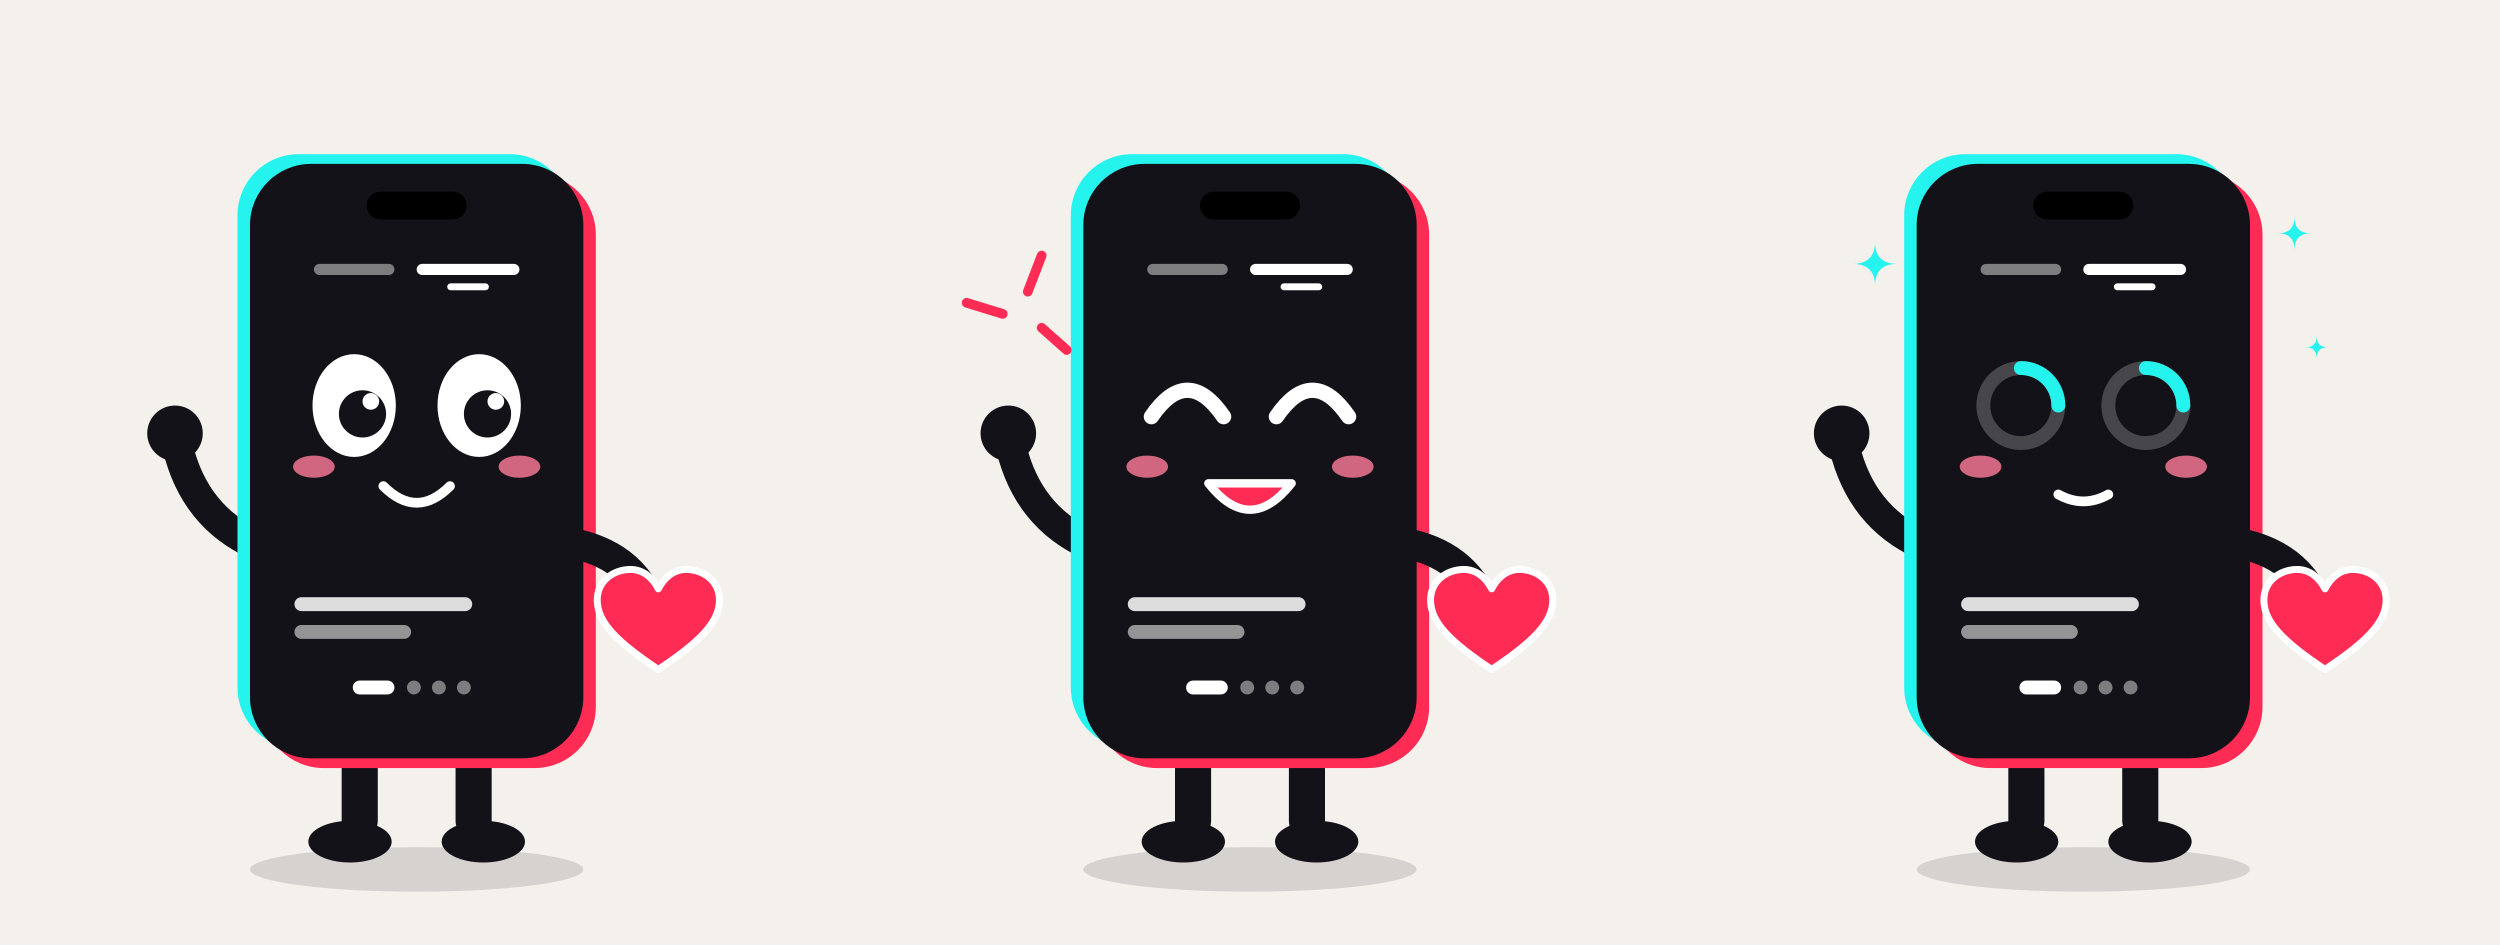
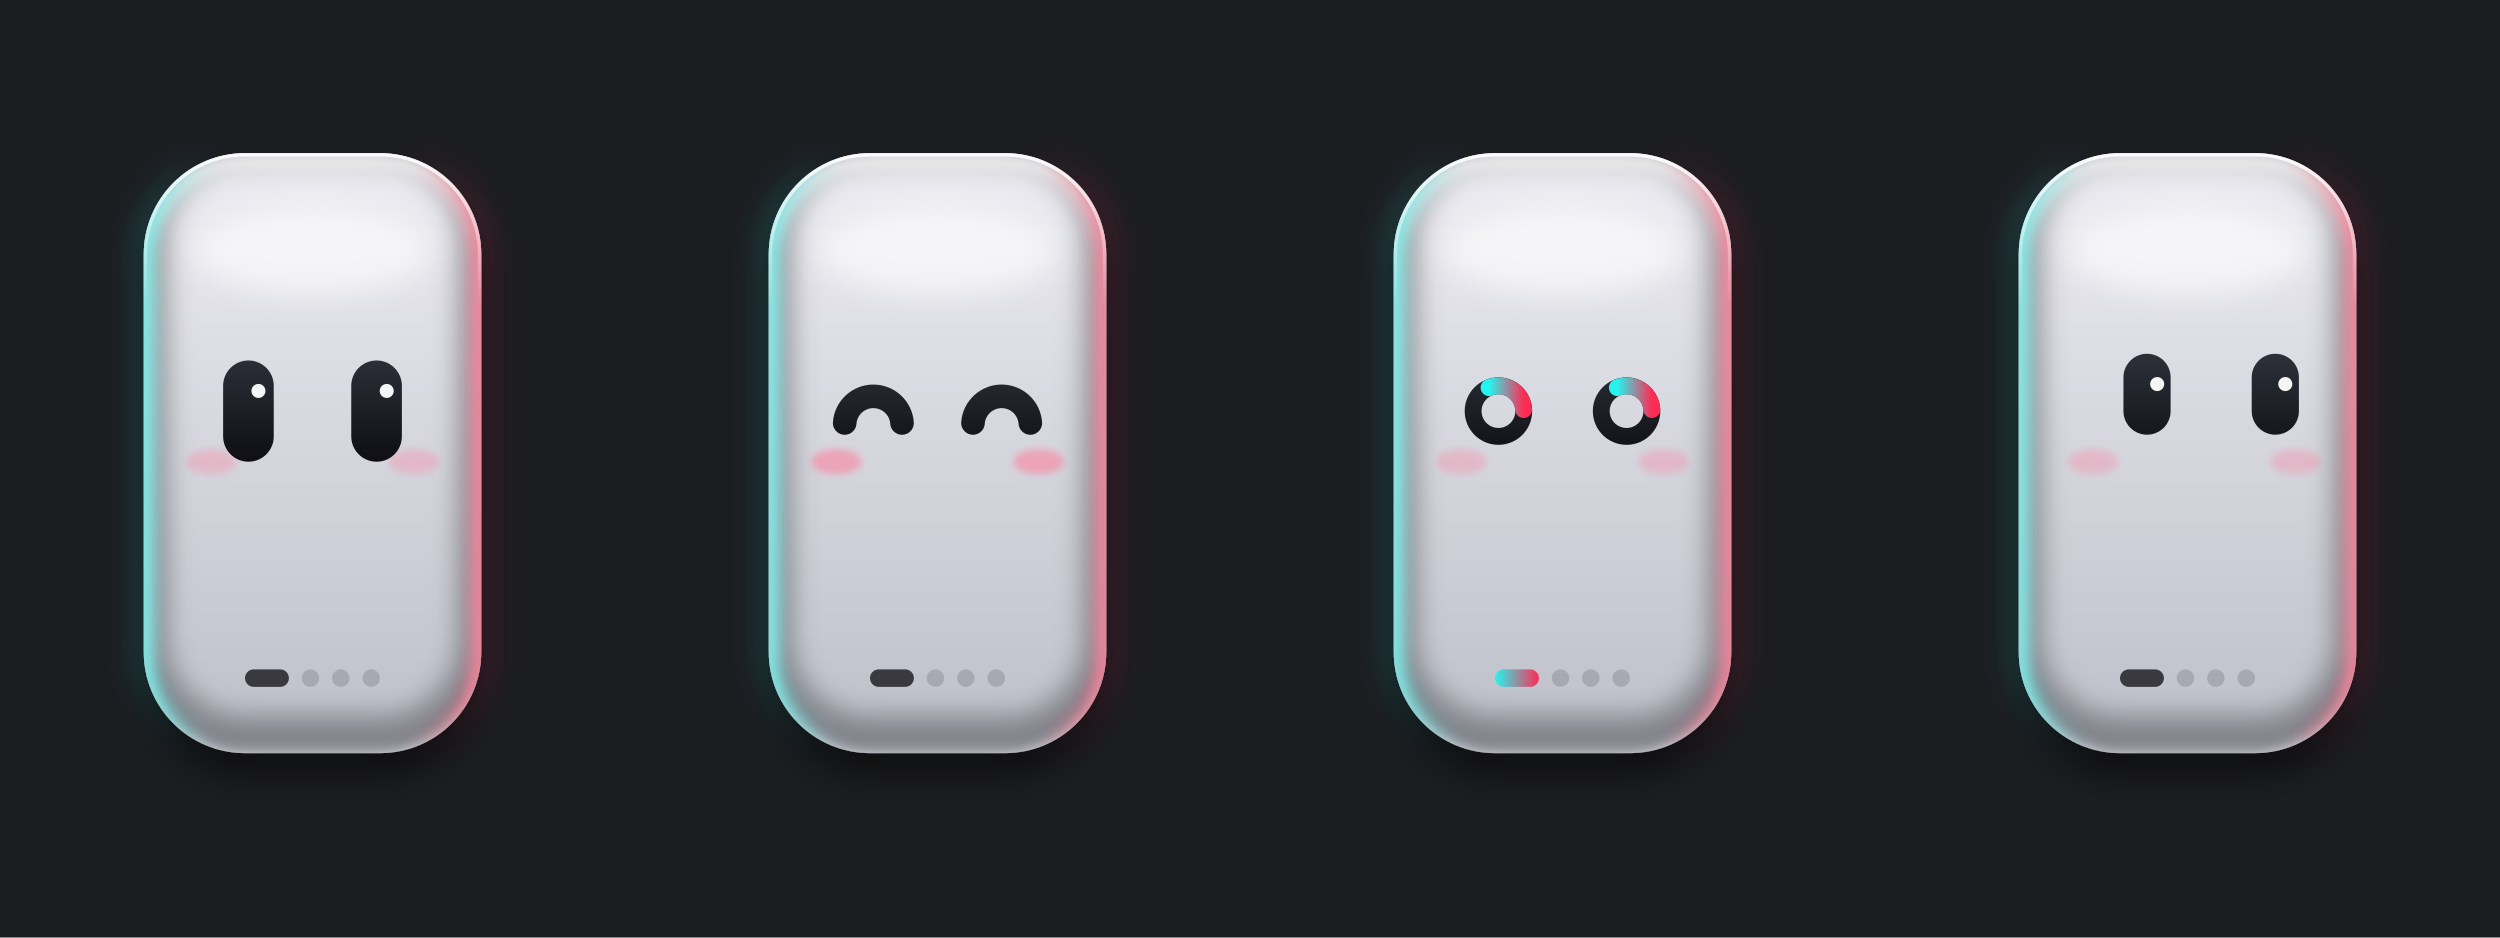
- <svg xmlns="http://www.w3.org/2000/svg" width="1800" height="680" viewBox="0 0 1800 680">
-   <rect width="100%" height="100%" fill="#F4F1EC" />
+ <svg xmlns="http://www.w3.org/2000/svg" width="1600" height="600" viewBox="0 0 1600 600">
+   <defs>
+     <linearGradient id="corpo" x1="0" y1="0" x2="0" y2="1">
+       <stop offset="0" stop-color="#EDEDF2" />
+       <stop offset="1" stop-color="#BDBFC9" />
+     </linearGradient>
+     <linearGradient id="borda" x1="0" y1="0" x2="1" y2="0">
+       <stop offset="0" stop-color="#25F4EE" />
+       <stop offset=".2" stop-color="#25F4EE" stop-opacity="0" />
+       <stop offset=".8" stop-color="#FE2C55" stop-opacity="0" />
+       <stop offset="1" stop-color="#FE2C55" />
+     </linearGradient>
+     <linearGradient id="tiktok" x1="0" y1="0" x2="1" y2="0">
+       <stop offset="0" stop-color="#25F4EE" />
+       <stop offset="1" stop-color="#FE2C55" />
+     </linearGradient>
+     <linearGradient id="olho" gradientUnits="userSpaceOnUse" x1="0" y1="219.9" x2="0" y2="306.3">
+       <stop offset="0" stop-color="#30333D" />
+       <stop offset="1" stop-color="#0A0A0F" />
+     </linearGradient>
+     <linearGradient id="reflexo" x1="0" y1="0" x2="0" y2=".25">
+       <stop offset="0" stop-color="#fff" stop-opacity=".9" />
+       <stop offset="1" stop-color="#fff" stop-opacity="0" />
+     </linearGradient>
+     <filter id="brilho" x="-50%" y="-50%" width="200%" height="200%">
+       <feGaussianBlur stdDeviation="8.6" />
+     </filter>
+     <filter id="macio" x="-50%" y="-50%" width="200%" height="200%">
+       <feGaussianBlur stdDeviation="4.3" />
+     </filter>
+     <filter id="bochecha" x="-50%" y="-50%" width="200%" height="200%">
+       <feGaussianBlur stdDeviation="2.4" />
+     </filter>
+     <filter id="sombra" x="-50%" y="-50%" width="200%" height="200%">
+       <feDropShadow dx="0" dy="15.1" stdDeviation="9.7" flood-color="#000" flood-opacity=".45" />
+     </filter>
+     <clipPath id="cartao">
+       <rect x="92.0" y="98" width="216" height="384" rx="64.8" />
+     </clipPath>
+   </defs>
+   <rect width="100%" height="100%" fill="#1C1D21" />
  <g transform="translate(0 0)">
-     <ellipse cx="300" cy="626" rx="120" ry="16" fill="#121218" opacity=".14" />
-     <rect x="246" y="540" width="26" height="64" rx="13" fill="#121218" />
-     <rect x="328" y="540" width="26" height="64" rx="13" fill="#121218" />
-     <ellipse cx="252" cy="606" rx="30" ry="15" fill="#121218" />
-     <ellipse cx="348" cy="606" rx="30" ry="15" fill="#121218" />
-     <path d="M184 392 Q140 372 128 322" fill="none" stroke="#121218" stroke-width="22" stroke-linecap="round" />
-     <circle cx="126" cy="312" r="20" fill="#121218" />
-     <path d="M224 118 h152 a44 44 0 0 1 44 44 v340 a44 44 0 0 1 -44 44 h-152 a44 44 0 0 1 -44 -44 v-340 a44 44 0 0 1 44 -44 Z" transform="translate(-9 -7)" fill="#25F4EE" />
-     <path d="M224 118 h152 a44 44 0 0 1 44 44 v340 a44 44 0 0 1 -44 44 h-152 a44 44 0 0 1 -44 -44 v-340 a44 44 0 0 1 44 -44 Z" transform="translate(9 7)" fill="#FE2C55" />
-     <path d="M224 118 h152 a44 44 0 0 1 44 44 v340 a44 44 0 0 1 -44 44 h-152 a44 44 0 0 1 -44 -44 v-340 a44 44 0 0 1 44 -44 Z" fill="#121218" />
-     <rect x="264" y="138" width="72" height="20" rx="10" fill="#000" />
-     <rect x="226" y="190" width="58" height="8" rx="4" fill="#FFFFFF" opacity=".45" />
-     <rect x="300" y="190" width="74" height="8" rx="4" fill="#FFFFFF" />
-     <rect x="322" y="204" width="30" height="5" rx="2.5" fill="#FFFFFF" />
-     <ellipse cx="255" cy="292" rx="30" ry="37" fill="#FFFFFF" />
-     <circle cx="261" cy="298" r="17" fill="#121218" />
-     <circle cx="267" cy="289" r="6" fill="#FFFFFF" />
-     <ellipse cx="345" cy="292" rx="30" ry="37" fill="#FFFFFF" />
-     <circle cx="351" cy="298" r="17" fill="#121218" />
-     <circle cx="357" cy="289" r="6" fill="#FFFFFF" />
-     <ellipse cx="226" cy="336" rx="15" ry="8" fill="#FF7A98" opacity=".8" />
-     <ellipse cx="374" cy="336" rx="15" ry="8" fill="#FF7A98" opacity=".8" />
-     <path d="M276 350 Q300 374 324 350" fill="none" stroke="#FFFFFF" stroke-width="7" stroke-linecap="round" />
-     <rect x="212" y="430" width="128" height="10" rx="5" fill="#FFFFFF" opacity=".85" />
-     <rect x="212" y="450" width="84" height="10" rx="5" fill="#FFFFFF" opacity=".55" />
-     <rect x="254" y="490" width="30" height="10" rx="5" fill="#FFFFFF" />
-     <circle cx="298" cy="495" r="5" fill="#FFFFFF" opacity=".45" />
-     <circle cx="316" cy="495" r="5" fill="#FFFFFF" opacity=".45" />
-     <circle cx="334" cy="495" r="5" fill="#FFFFFF" opacity=".45" />
-     <path d="M416 392 Q458 402 470 440" fill="none" stroke="#121218" stroke-width="22" stroke-linecap="round" />
-     <path d="M474 482 C444 462 430 448 430 432 C430 418 442 410 454 410 C463 410 470 416 474 424 C478 416 485 410 494 410 C506 410 518 418 518 432 C518 448 504 462 474 482 Z" fill="#FE2C55" stroke="#FFFFFF" stroke-width="5" stroke-linejoin="round" />
+     <rect x="92.0" y="98" width="216" height="384" rx="64.8" fill="none" stroke="url(#borda)" stroke-width="8.6" filter="url(#brilho)" opacity=".3" />
+     <rect x="92.0" y="98" width="216" height="384" rx="64.8" fill="url(#corpo)" filter="url(#sombra)" />
+     <g clip-path="url(#cartao)">
+       <g transform="translate(0 -8.6)">
+         <rect x="92.0" y="98" width="216" height="384" rx="64.8" fill="none" stroke="#000" stroke-opacity=".32" stroke-width="30.2" filter="url(#brilho)" />
+       </g>
+       <g transform="translate(0 5.4)">
+         <rect x="92.0" y="98" width="216" height="384" rx="64.8" fill="none" stroke="#fff" stroke-opacity=".8" stroke-width="8.6" filter="url(#macio)" />
+       </g>
+       <rect x="92.0" y="98" width="216" height="384" rx="64.8" fill="none" stroke="url(#borda)" stroke-width="15.1" filter="url(#macio)" opacity=".5" />
+       <ellipse cx="200" cy="160.4" rx="75.6" ry="28.1" fill="#fff" opacity=".6" filter="url(#brilho)" />
+     </g>
+     <rect x="93.1" y="99.1" width="213.8" height="381.8" rx="63.7" fill="none" stroke="url(#reflexo)" stroke-width="2.2" />
+     <ellipse cx="135.2" cy="295.5" rx="16.2" ry="8.1" fill="#FF7A99" opacity=".32" filter="url(#bochecha)" />
+     <path d="M159.0 246.9 L159.0 279.3" stroke="url(#olho)" stroke-width="32.4" stroke-linecap="round" />
+     <circle cx="165.4" cy="250.2" r="4.5" fill="#fff" opacity=".95" />
+     <ellipse cx="264.8" cy="295.5" rx="16.2" ry="8.1" fill="#FF7A99" opacity=".32" filter="url(#bochecha)" />
+     <path d="M241.0 246.9 L241.0 279.3" stroke="url(#olho)" stroke-width="32.4" stroke-linecap="round" />
+     <circle cx="247.5" cy="250.2" r="4.5" fill="#fff" opacity=".95" />
+     <rect x="156.8" y="428.4" width="28.1" height="11.2" rx="5.6" fill="#121217" opacity="0.78" />
+     <rect x="193.1" y="428.4" width="11.2" height="11.2" rx="5.6" fill="#121217" opacity=".16" />
+     <rect x="212.5" y="428.4" width="11.2" height="11.2" rx="5.6" fill="#121217" opacity=".16" />
+     <rect x="232.0" y="428.4" width="11.2" height="11.2" rx="5.6" fill="#121217" opacity=".16" />
  </g>
-   <g transform="translate(600 0)">
-     <ellipse cx="300" cy="626" rx="120" ry="16" fill="#121218" opacity=".14" />
-     <rect x="246" y="540" width="26" height="64" rx="13" fill="#121218" />
-     <rect x="328" y="540" width="26" height="64" rx="13" fill="#121218" />
-     <ellipse cx="252" cy="606" rx="30" ry="15" fill="#121218" />
-     <ellipse cx="348" cy="606" rx="30" ry="15" fill="#121218" />
-     <path d="M184 392 Q140 372 128 322" fill="none" stroke="#121218" stroke-width="22" stroke-linecap="round" />
-     <circle cx="126" cy="312" r="20" fill="#121218" />
-     <path d="M224 118 h152 a44 44 0 0 1 44 44 v340 a44 44 0 0 1 -44 44 h-152 a44 44 0 0 1 -44 -44 v-340 a44 44 0 0 1 44 -44 Z" transform="translate(-9 -7)" fill="#25F4EE" />
-     <path d="M224 118 h152 a44 44 0 0 1 44 44 v340 a44 44 0 0 1 -44 44 h-152 a44 44 0 0 1 -44 -44 v-340 a44 44 0 0 1 44 -44 Z" transform="translate(9 7)" fill="#FE2C55" />
-     <path d="M224 118 h152 a44 44 0 0 1 44 44 v340 a44 44 0 0 1 -44 44 h-152 a44 44 0 0 1 -44 -44 v-340 a44 44 0 0 1 44 -44 Z" fill="#121218" />
-     <rect x="264" y="138" width="72" height="20" rx="10" fill="#000" />
-     <rect x="226" y="190" width="58" height="8" rx="4" fill="#FFFFFF" opacity=".45" />
-     <rect x="300" y="190" width="74" height="8" rx="4" fill="#FFFFFF" />
-     <rect x="322" y="204" width="30" height="5" rx="2.5" fill="#FFFFFF" />
-     <path d="M229 300 Q255 262 281 300" fill="none" stroke="#FFFFFF" stroke-width="11" stroke-linecap="round" />
-     <path d="M319 300 Q345 262 371 300" fill="none" stroke="#FFFFFF" stroke-width="11" stroke-linecap="round" />
-     <ellipse cx="226" cy="336" rx="15" ry="8" fill="#FF7A98" opacity=".8" />
-     <ellipse cx="374" cy="336" rx="15" ry="8" fill="#FF7A98" opacity=".8" />
-     <path d="M270 348 Q300 386 330 348 Z" fill="#FE2C55" stroke="#FFFFFF" stroke-width="6" stroke-linejoin="round" />
-     <rect x="212" y="430" width="128" height="10" rx="5" fill="#FFFFFF" opacity=".85" />
-     <rect x="212" y="450" width="84" height="10" rx="5" fill="#FFFFFF" opacity=".55" />
-     <rect x="254" y="490" width="30" height="10" rx="5" fill="#FFFFFF" />
-     <circle cx="298" cy="495" r="5" fill="#FFFFFF" opacity=".45" />
-     <circle cx="316" cy="495" r="5" fill="#FFFFFF" opacity=".45" />
-     <circle cx="334" cy="495" r="5" fill="#FFFFFF" opacity=".45" />
-     <path d="M416 392 Q458 402 470 440" fill="none" stroke="#121218" stroke-width="22" stroke-linecap="round" />
-     <path d="M474 482 C444 462 430 448 430 432 C430 418 442 410 454 410 C463 410 470 416 474 424 C478 416 485 410 494 410 C506 410 518 418 518 432 C518 448 504 462 474 482 Z" fill="#FE2C55" stroke="#FFFFFF" stroke-width="5" stroke-linejoin="round" />
-     <path d="M140 210 l10 -26 M122 226 l-26 -8 M150 236 l18 16" stroke="#FE2C55" stroke-width="7" stroke-linecap="round" />
+   <g transform="translate(400 0)">
+     <rect x="92.0" y="98" width="216" height="384" rx="64.8" fill="none" stroke="url(#borda)" stroke-width="8.6" filter="url(#brilho)" opacity=".3" />
+     <rect x="92.0" y="98" width="216" height="384" rx="64.8" fill="url(#corpo)" filter="url(#sombra)" />
+     <g clip-path="url(#cartao)">
+       <g transform="translate(0 -8.6)">
+         <rect x="92.0" y="98" width="216" height="384" rx="64.8" fill="none" stroke="#000" stroke-opacity=".32" stroke-width="30.2" filter="url(#brilho)" />
+       </g>
+       <g transform="translate(0 5.4)">
+         <rect x="92.0" y="98" width="216" height="384" rx="64.8" fill="none" stroke="#fff" stroke-opacity=".8" stroke-width="8.6" filter="url(#macio)" />
+       </g>
+       <rect x="92.0" y="98" width="216" height="384" rx="64.8" fill="none" stroke="url(#borda)" stroke-width="15.1" filter="url(#macio)" opacity=".5" />
+       <ellipse cx="200" cy="160.4" rx="75.6" ry="28.1" fill="#fff" opacity=".6" filter="url(#brilho)" />
+     </g>
+     <rect x="93.1" y="99.1" width="213.8" height="381.8" rx="63.7" fill="none" stroke="url(#reflexo)" stroke-width="2.2" />
+     <ellipse cx="135.2" cy="295.5" rx="16.2" ry="8.1" fill="#FF7A99" opacity=".55" filter="url(#bochecha)" />
+     <path d="M140.6 270.7 A18.4 18.4 0 0 1 177.3 270.7" fill="none" stroke="url(#olho)" stroke-width="15.1" stroke-linecap="round" />
+     <ellipse cx="264.8" cy="295.5" rx="16.2" ry="8.1" fill="#FF7A99" opacity=".55" filter="url(#bochecha)" />
+     <path d="M222.7 270.7 A18.4 18.4 0 0 1 259.4 270.7" fill="none" stroke="url(#olho)" stroke-width="15.1" stroke-linecap="round" />
+     <rect x="156.8" y="428.4" width="28.1" height="11.2" rx="5.6" fill="#121217" opacity="0.78" />
+     <rect x="193.1" y="428.4" width="11.2" height="11.2" rx="5.6" fill="#121217" opacity=".16" />
+     <rect x="212.5" y="428.4" width="11.2" height="11.2" rx="5.6" fill="#121217" opacity=".16" />
+     <rect x="232.0" y="428.4" width="11.2" height="11.2" rx="5.6" fill="#121217" opacity=".16" />
+   </g>
+   <g transform="translate(800 0)">
+     <rect x="92.0" y="98" width="216" height="384" rx="64.8" fill="none" stroke="url(#borda)" stroke-width="8.6" filter="url(#brilho)" opacity=".3" />
+     <rect x="92.0" y="98" width="216" height="384" rx="64.8" fill="url(#corpo)" filter="url(#sombra)" />
+     <g clip-path="url(#cartao)">
+       <g transform="translate(0 -8.6)">
+         <rect x="92.0" y="98" width="216" height="384" rx="64.8" fill="none" stroke="#000" stroke-opacity=".32" stroke-width="30.2" filter="url(#brilho)" />
+       </g>
+       <g transform="translate(0 5.4)">
+         <rect x="92.0" y="98" width="216" height="384" rx="64.8" fill="none" stroke="#fff" stroke-opacity=".8" stroke-width="8.6" filter="url(#macio)" />
+       </g>
+       <rect x="92.0" y="98" width="216" height="384" rx="64.8" fill="none" stroke="url(#borda)" stroke-width="15.1" filter="url(#macio)" opacity=".5" />
+       <ellipse cx="200" cy="160.4" rx="75.6" ry="28.1" fill="#fff" opacity=".6" filter="url(#brilho)" />
+     </g>
+     <rect x="93.1" y="99.1" width="213.8" height="381.8" rx="63.7" fill="none" stroke="url(#reflexo)" stroke-width="2.2" />
+     <ellipse cx="135.2" cy="295.5" rx="16.2" ry="8.1" fill="#FF7A99" opacity=".32" filter="url(#bochecha)" />
+     <circle cx="159.0" cy="263.1" r="16.2" fill="none" stroke="url(#olho)" stroke-width="10.8" />
+     <path d="M153.0 248.1 A16.2 16.2 0 0 1 175.1 262.1" fill="none" stroke="url(#tiktok)" stroke-width="10.8" stroke-linecap="round" />
+     <ellipse cx="264.8" cy="295.5" rx="16.2" ry="8.1" fill="#FF7A99" opacity=".32" filter="url(#bochecha)" />
+     <circle cx="241.0" cy="263.1" r="16.2" fill="none" stroke="url(#olho)" stroke-width="10.8" />
+     <path d="M235.1 248.1 A16.2 16.2 0 0 1 257.2 262.1" fill="none" stroke="url(#tiktok)" stroke-width="10.8" stroke-linecap="round" />
+     <rect x="156.8" y="428.4" width="28.1" height="11.2" rx="5.6" fill="url(#tiktok)" opacity="1" />
+     <rect x="193.1" y="428.4" width="11.2" height="11.2" rx="5.6" fill="#121217" opacity=".16" />
+     <rect x="212.5" y="428.4" width="11.2" height="11.2" rx="5.6" fill="#121217" opacity=".16" />
+     <rect x="232.0" y="428.4" width="11.2" height="11.2" rx="5.6" fill="#121217" opacity=".16" />
  </g>
  <g transform="translate(1200 0)">
-     <ellipse cx="300" cy="626" rx="120" ry="16" fill="#121218" opacity=".14" />
-     <rect x="246" y="540" width="26" height="64" rx="13" fill="#121218" />
-     <rect x="328" y="540" width="26" height="64" rx="13" fill="#121218" />
-     <ellipse cx="252" cy="606" rx="30" ry="15" fill="#121218" />
-     <ellipse cx="348" cy="606" rx="30" ry="15" fill="#121218" />
-     <path d="M184 392 Q140 372 128 322" fill="none" stroke="#121218" stroke-width="22" stroke-linecap="round" />
-     <circle cx="126" cy="312" r="20" fill="#121218" />
-     <path d="M224 118 h152 a44 44 0 0 1 44 44 v340 a44 44 0 0 1 -44 44 h-152 a44 44 0 0 1 -44 -44 v-340 a44 44 0 0 1 44 -44 Z" transform="translate(-9 -7)" fill="#25F4EE" />
-     <path d="M224 118 h152 a44 44 0 0 1 44 44 v340 a44 44 0 0 1 -44 44 h-152 a44 44 0 0 1 -44 -44 v-340 a44 44 0 0 1 44 -44 Z" transform="translate(9 7)" fill="#FE2C55" />
-     <path d="M224 118 h152 a44 44 0 0 1 44 44 v340 a44 44 0 0 1 -44 44 h-152 a44 44 0 0 1 -44 -44 v-340 a44 44 0 0 1 44 -44 Z" fill="#121218" />
-     <rect x="264" y="138" width="72" height="20" rx="10" fill="#000" />
-     <rect x="226" y="190" width="58" height="8" rx="4" fill="#FFFFFF" opacity=".45" />
-     <rect x="300" y="190" width="74" height="8" rx="4" fill="#FFFFFF" />
-     <rect x="322" y="204" width="30" height="5" rx="2.5" fill="#FFFFFF" />
-     <circle cx="255" cy="292" r="27" fill="none" stroke="#FFFFFF" stroke-opacity=".22" stroke-width="10" />
-     <path d="M255 265 A27 27 0 0 1 282 292" fill="none" stroke="#25F4EE" stroke-width="10" stroke-linecap="round" />
-     <circle cx="345" cy="292" r="27" fill="none" stroke="#FFFFFF" stroke-opacity=".22" stroke-width="10" />
-     <path d="M345 265 A27 27 0 0 1 372 292" fill="none" stroke="#25F4EE" stroke-width="10" stroke-linecap="round" />
-     <ellipse cx="226" cy="336" rx="15" ry="8" fill="#FF7A98" opacity=".8" />
-     <ellipse cx="374" cy="336" rx="15" ry="8" fill="#FF7A98" opacity=".8" />
-     <path d="M282 356 Q300 366 318 356" fill="none" stroke="#FFFFFF" stroke-width="7" stroke-linecap="round" />
-     <rect x="212" y="430" width="128" height="10" rx="5" fill="#FFFFFF" opacity=".85" />
-     <rect x="212" y="450" width="84" height="10" rx="5" fill="#FFFFFF" opacity=".55" />
-     <rect x="254" y="490" width="30" height="10" rx="5" fill="#FFFFFF" />
-     <circle cx="298" cy="495" r="5" fill="#FFFFFF" opacity=".45" />
-     <circle cx="316" cy="495" r="5" fill="#FFFFFF" opacity=".45" />
-     <circle cx="334" cy="495" r="5" fill="#FFFFFF" opacity=".45" />
-     <path d="M416 392 Q458 402 470 440" fill="none" stroke="#121218" stroke-width="22" stroke-linecap="round" />
-     <path d="M474 482 C444 462 430 448 430 432 C430 418 442 410 454 410 C463 410 470 416 474 424 C478 416 485 410 494 410 C506 410 518 418 518 432 C518 448 504 462 474 482 Z" fill="#FE2C55" stroke="#FFFFFF" stroke-width="5" stroke-linejoin="round" />
-     <path d="M150 174 Q150 190 166 190 Q150 190 150 206 Q150 190 134 190 Q150 190 150 174 Z" fill="#25F4EE" />
-     <path d="M452 156 Q452 168 464 168 Q452 168 452 180 Q452 168 440 168 Q452 168 452 156 Z" fill="#25F4EE" />
-     <path d="M468 242 Q468 250 476 250 Q468 250 468 258 Q468 250 460 250 Q468 250 468 242 Z" fill="#25F4EE" />
+     <rect x="92.0" y="98" width="216" height="384" rx="64.8" fill="none" stroke="url(#borda)" stroke-width="8.6" filter="url(#brilho)" opacity=".3" />
+     <rect x="92.0" y="98" width="216" height="384" rx="64.8" fill="url(#corpo)" filter="url(#sombra)" />
+     <g clip-path="url(#cartao)">
+       <g transform="translate(0 -8.6)">
+         <rect x="92.0" y="98" width="216" height="384" rx="64.8" fill="none" stroke="#000" stroke-opacity=".32" stroke-width="30.2" filter="url(#brilho)" />
+       </g>
+       <g transform="translate(0 5.4)">
+         <rect x="92.0" y="98" width="216" height="384" rx="64.8" fill="none" stroke="#fff" stroke-opacity=".8" stroke-width="8.6" filter="url(#macio)" />
+       </g>
+       <rect x="92.0" y="98" width="216" height="384" rx="64.8" fill="none" stroke="url(#borda)" stroke-width="15.1" filter="url(#macio)" opacity=".5" />
+       <ellipse cx="200" cy="160.4" rx="75.6" ry="28.1" fill="#fff" opacity=".6" filter="url(#brilho)" />
+     </g>
+     <rect x="93.1" y="99.1" width="213.8" height="381.8" rx="63.7" fill="none" stroke="url(#reflexo)" stroke-width="2.2" />
+     <ellipse cx="139.5" cy="295.5" rx="16.2" ry="8.1" fill="#FF7A99" opacity=".32" filter="url(#bochecha)" />
+     <path d="M174.1 241.5 L174.1 263.1" stroke="url(#olho)" stroke-width="30.2" stroke-linecap="round" />
+     <circle cx="180.6" cy="245.8" r="4.5" fill="#fff" opacity=".95" />
+     <ellipse cx="269.1" cy="295.5" rx="16.2" ry="8.1" fill="#FF7A99" opacity=".32" filter="url(#bochecha)" />
+     <path d="M256.2 241.5 L256.2 263.1" stroke="url(#olho)" stroke-width="30.2" stroke-linecap="round" />
+     <circle cx="262.6" cy="245.8" r="4.5" fill="#fff" opacity=".95" />
+     <rect x="156.8" y="428.4" width="28.1" height="11.2" rx="5.6" fill="#121217" opacity="0.78" />
+     <rect x="193.1" y="428.4" width="11.2" height="11.2" rx="5.6" fill="#121217" opacity=".16" />
+     <rect x="212.5" y="428.4" width="11.2" height="11.2" rx="5.6" fill="#121217" opacity=".16" />
+     <rect x="232.0" y="428.4" width="11.2" height="11.2" rx="5.6" fill="#121217" opacity=".16" />
  </g>
</svg>
